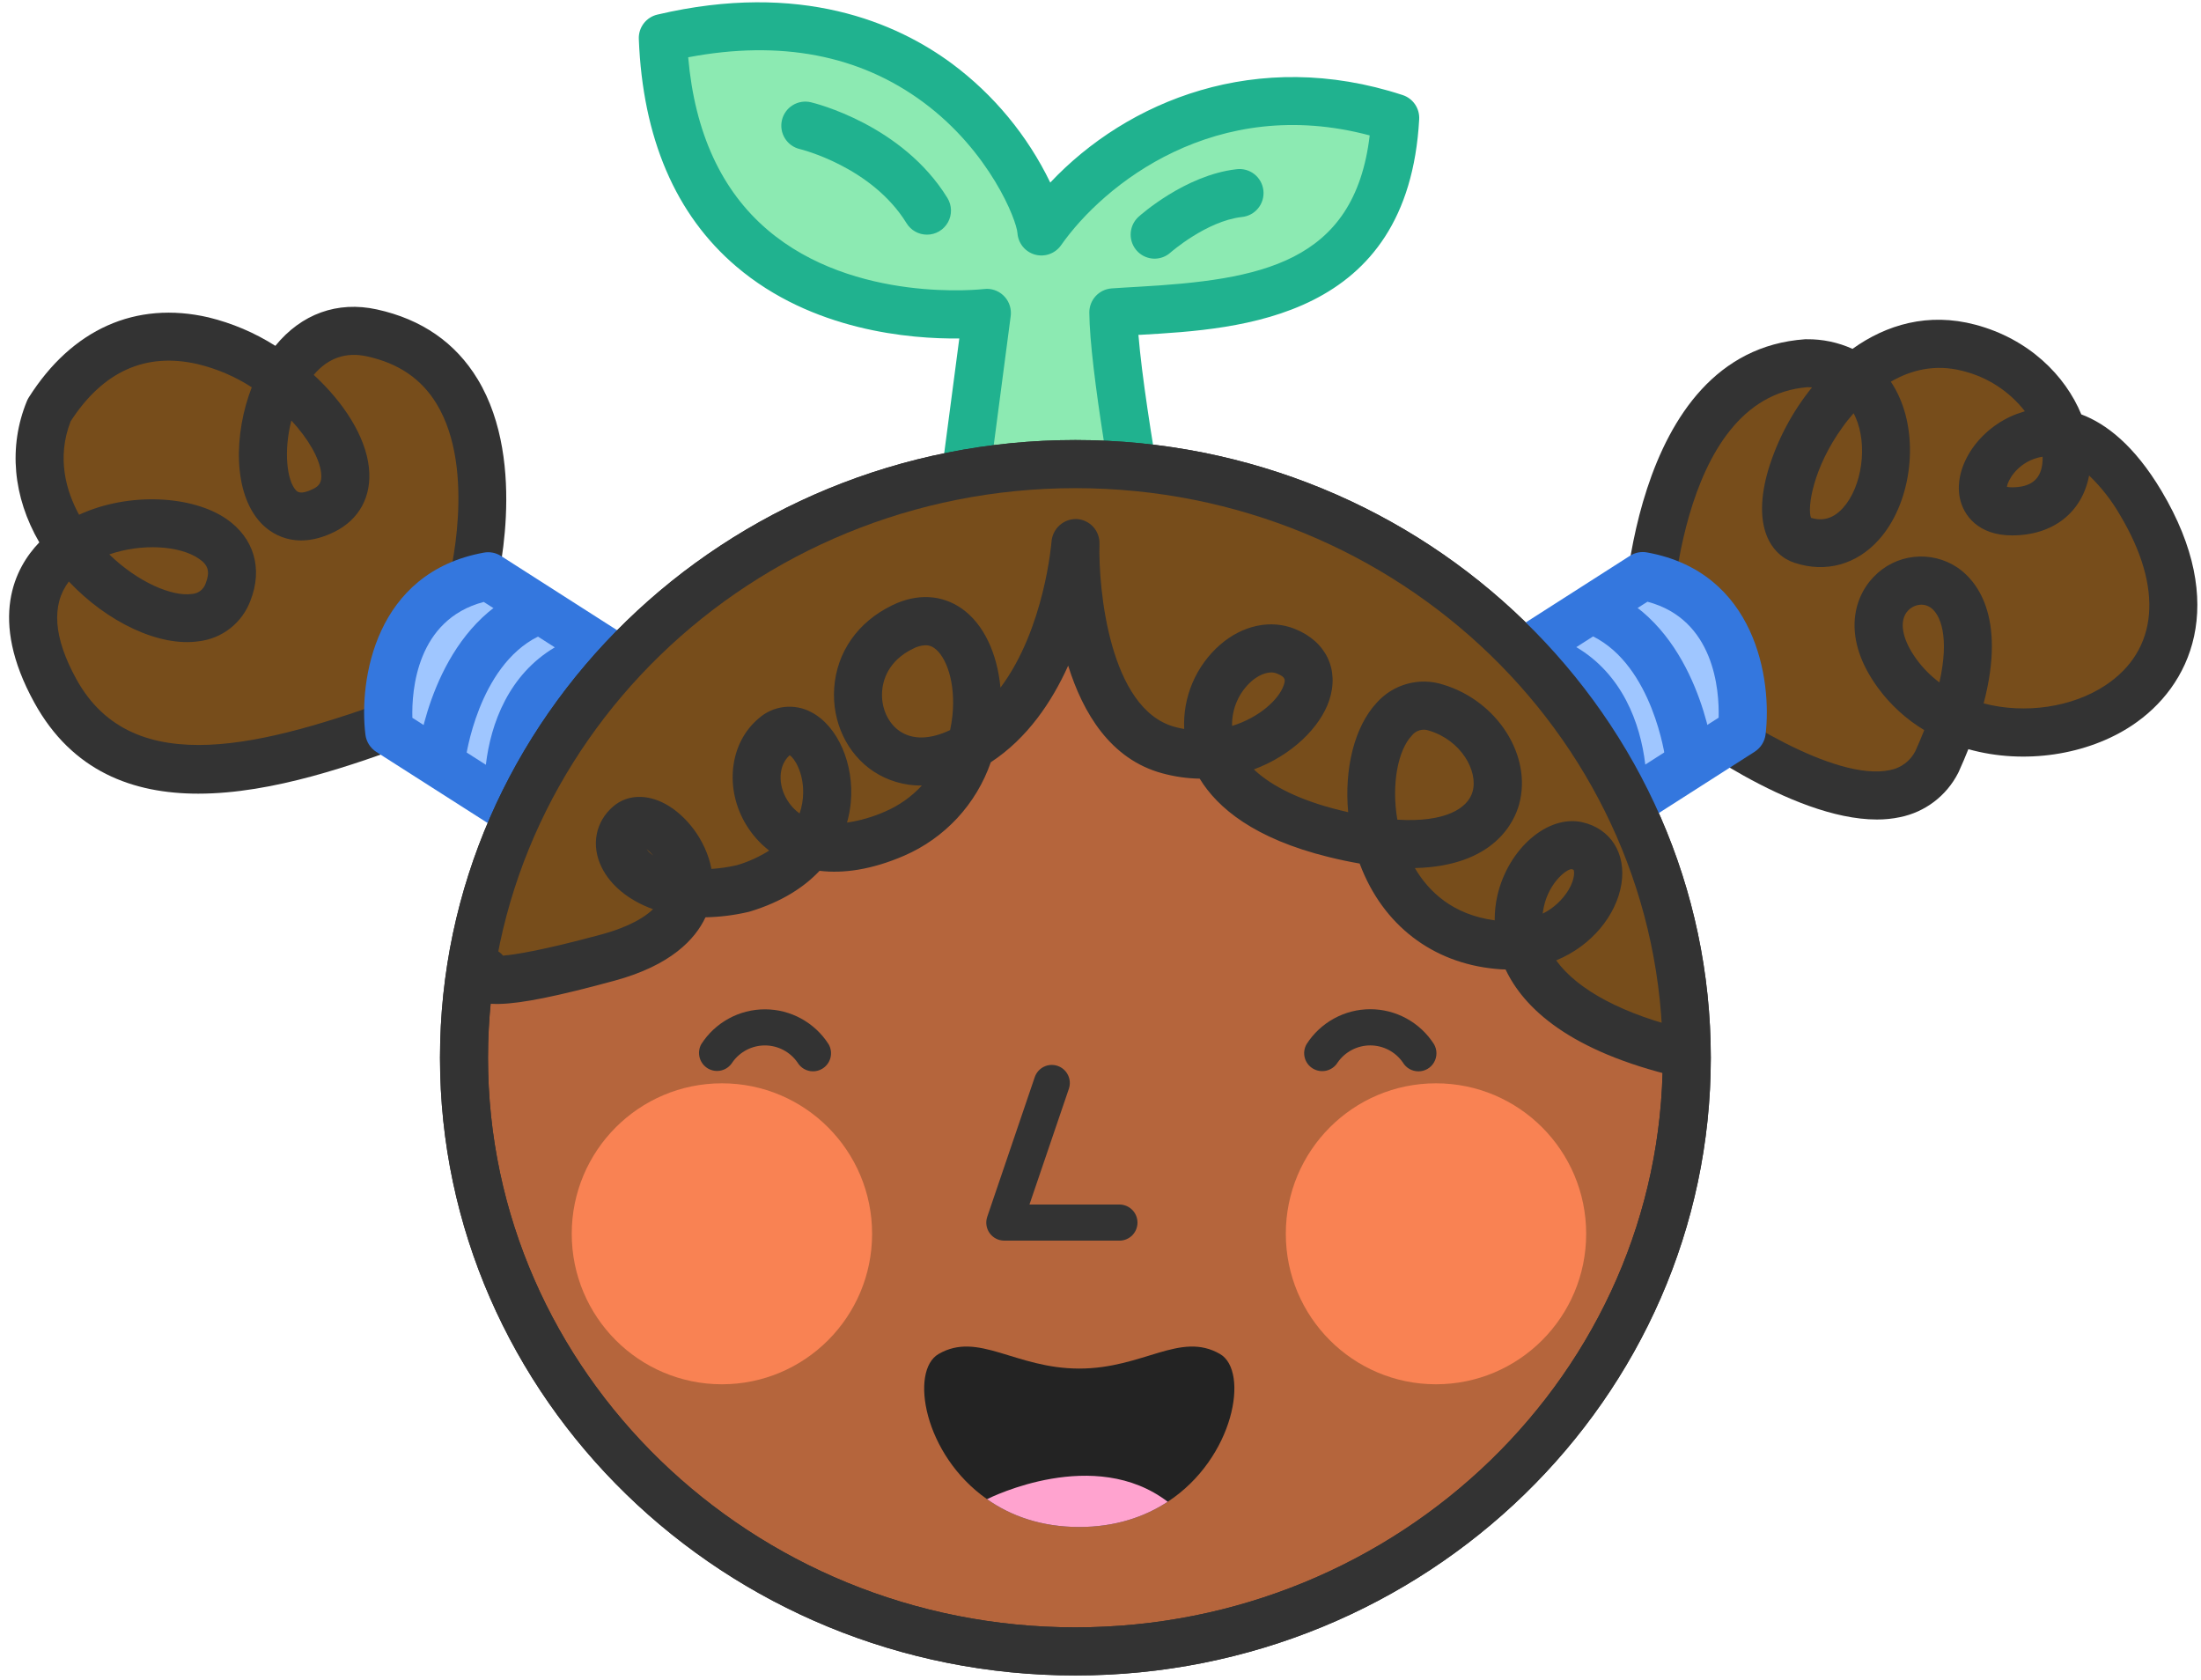
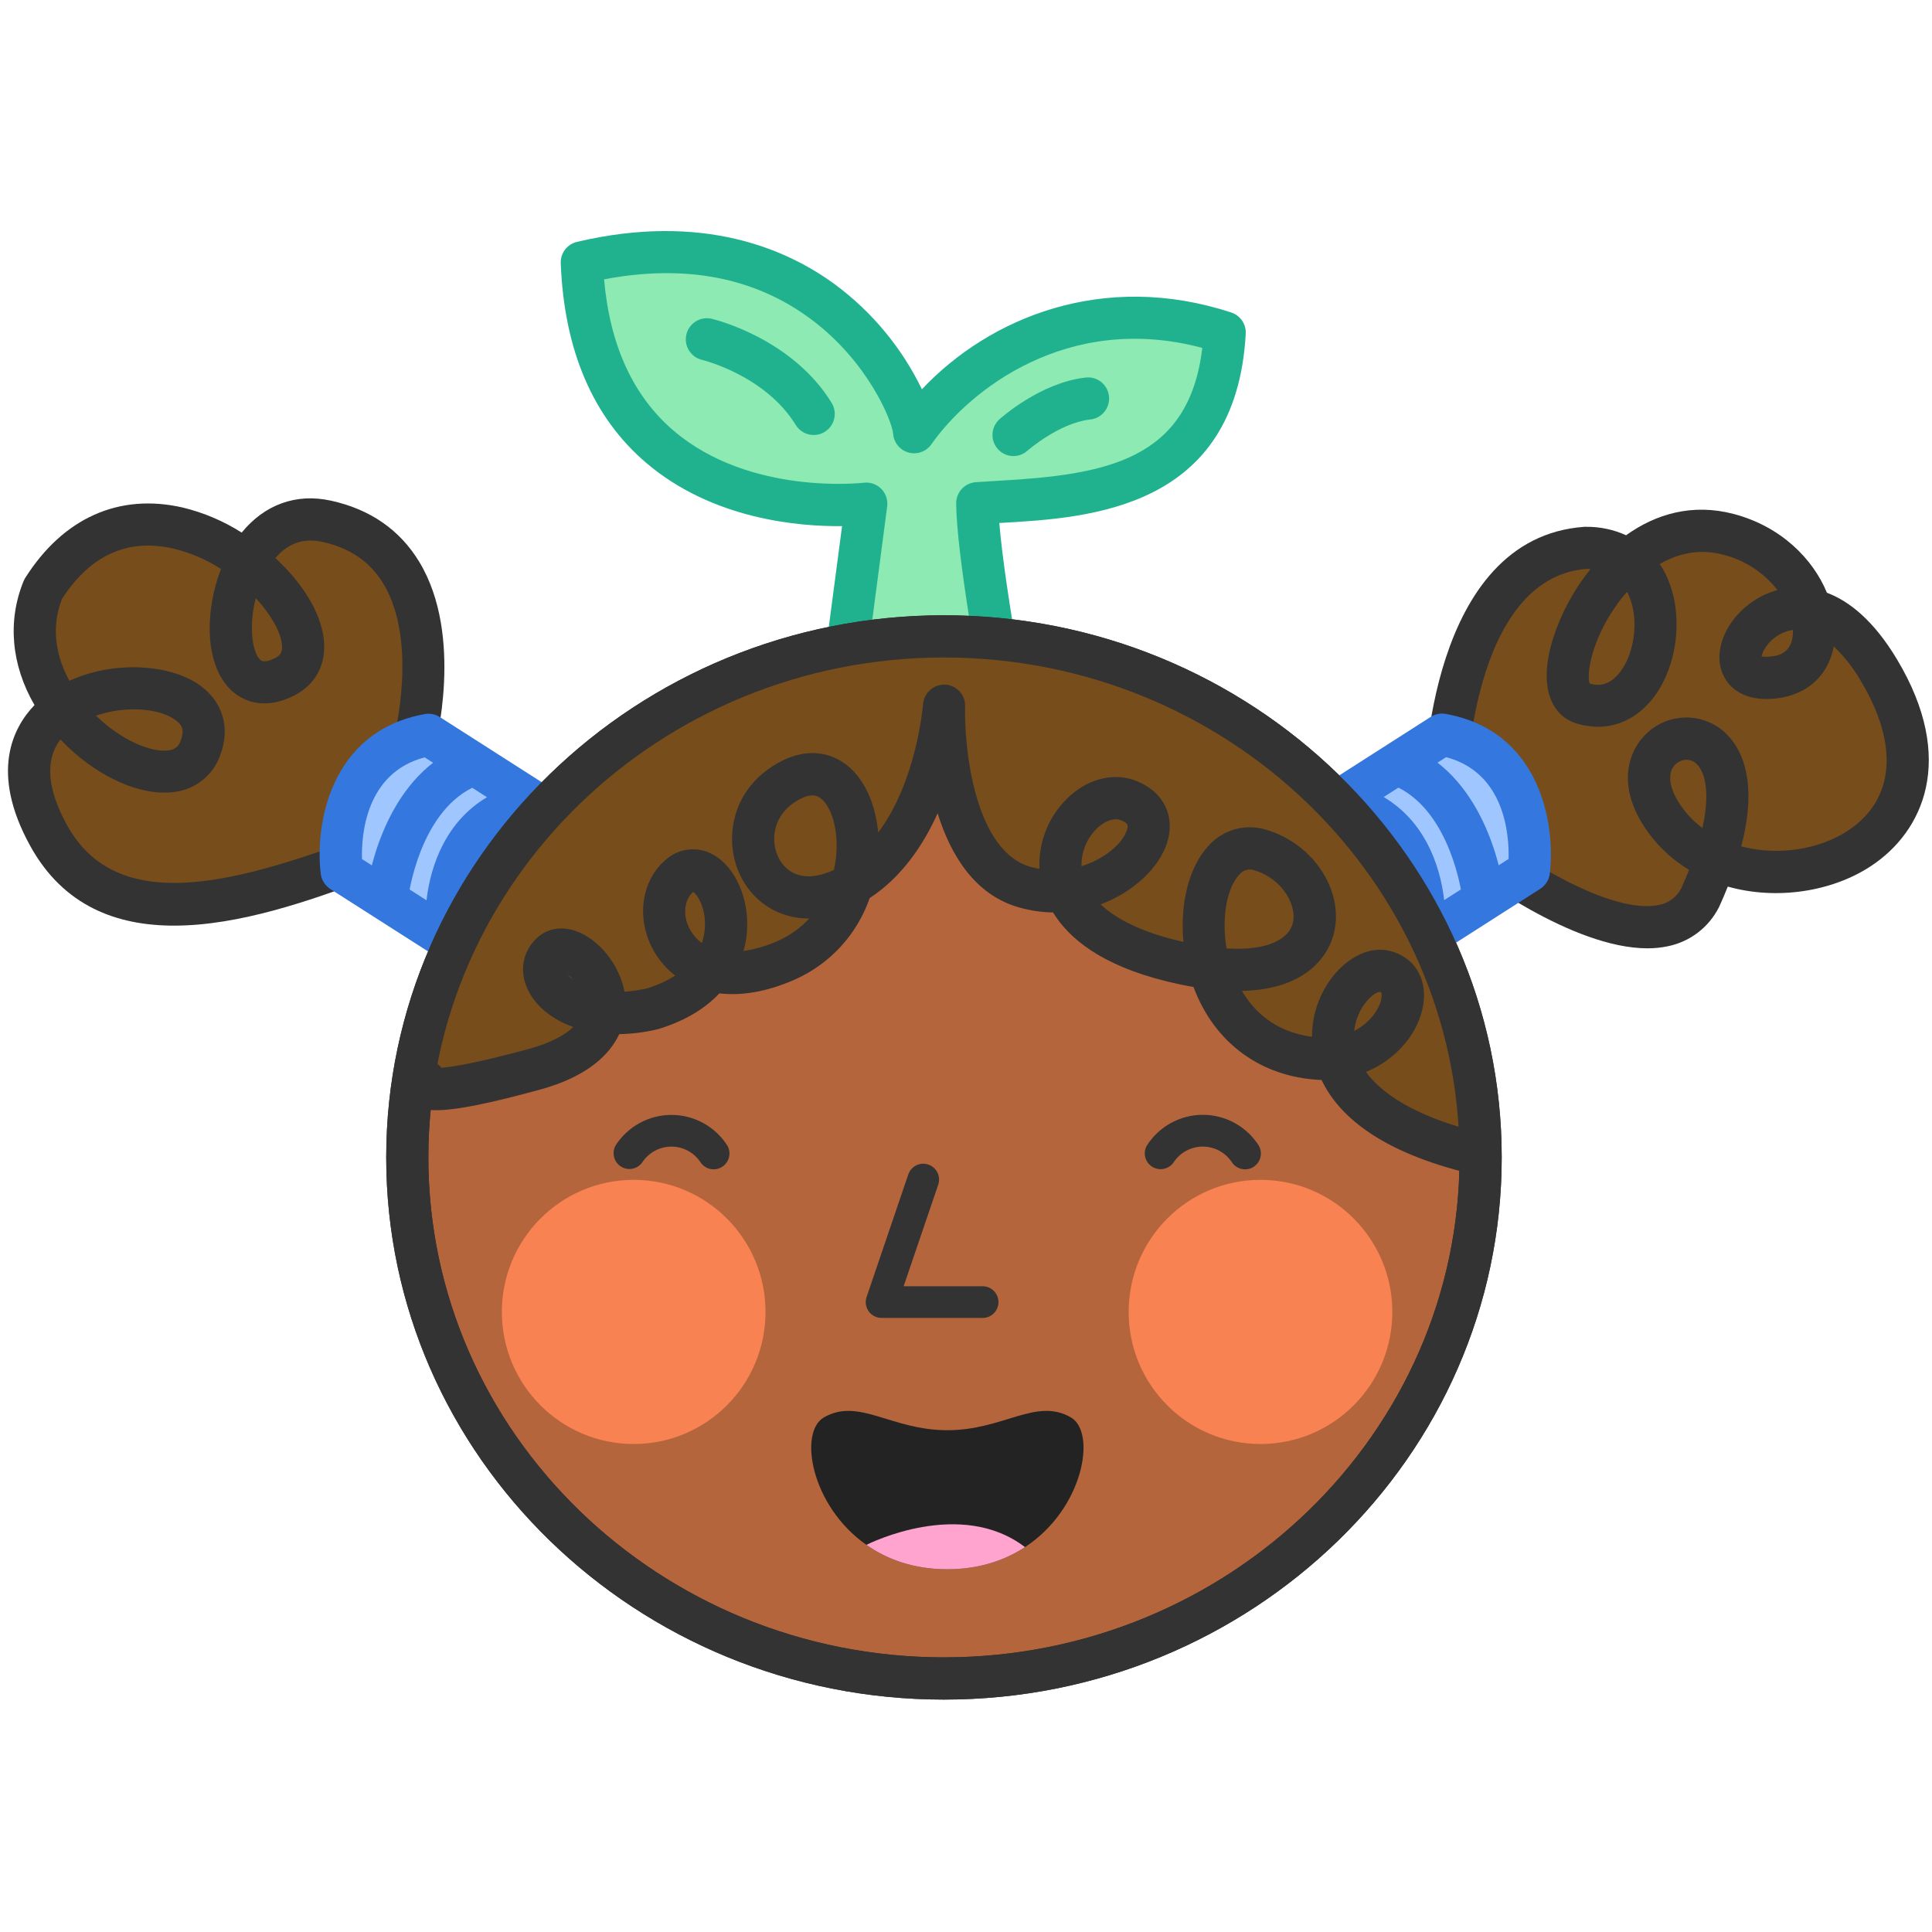
- <svg xmlns="http://www.w3.org/2000/svg" width="194" height="148" viewBox="0 0 194 148" fill="none">
+ <svg xmlns="http://www.w3.org/2000/svg" width="240" height="240" viewBox="0 0 194 148" fill="none">
  <path d="M83.676 52.737L86.987 27.578C86.987 27.578 59.502 30.962 58.419 3.354C82.577 -2.329 91.555 16.962 91.78 20.406C96.822 13.206 108.528 5.656 122.98 10.391C122.022 27.53 107.139 26.886 98.128 27.53C98.178 33.719 101.776 52.07 101.776 52.07L83.676 52.737Z" fill="#8CEAB2" />
  <path d="M83.676 54.858C83.374 54.858 83.076 54.794 82.802 54.669C82.527 54.544 82.282 54.362 82.084 54.135C81.885 53.908 81.737 53.641 81.65 53.351C81.562 53.062 81.538 52.758 81.577 52.458L84.555 29.829C80.26 29.884 71.572 29.171 64.898 23.486C59.54 18.926 56.648 12.172 56.306 3.436C56.286 2.944 56.438 2.46 56.736 2.068C57.034 1.676 57.459 1.4 57.937 1.288C70.575 -1.686 79.036 2.008 83.908 5.608C87.596 8.352 90.568 11.948 92.572 16.089C99.354 8.889 110.777 4.166 123.633 8.378C124.077 8.522 124.46 8.81 124.723 9.195C124.987 9.581 125.115 10.042 125.09 10.509C124.115 28.158 109.35 29.003 100.527 29.507H100.343C100.93 36.707 103.816 51.489 103.847 51.652C103.907 51.953 103.9 52.263 103.828 52.56C103.756 52.858 103.62 53.137 103.43 53.377C103.24 53.617 103.001 53.813 102.728 53.952C102.455 54.09 102.155 54.168 101.85 54.179L83.752 54.846L83.676 54.858ZM86.986 25.456C87.288 25.456 87.585 25.521 87.86 25.646C88.134 25.771 88.379 25.953 88.577 26.18C88.776 26.407 88.924 26.674 89.011 26.963C89.099 27.252 89.124 27.557 89.085 27.856L86.105 50.526L99.236 50.046C98.249 44.79 96.053 32.548 96.014 27.551C96.01 27.012 96.211 26.491 96.575 26.095C96.94 25.699 97.442 25.457 97.979 25.418C98.714 25.365 99.49 25.322 100.29 25.276C111.014 24.664 119.382 23.258 120.728 11.934C107.189 8.318 97.315 16.202 93.514 21.626C93.261 21.981 92.905 22.25 92.494 22.395C92.083 22.54 91.638 22.554 91.218 22.436C90.799 22.318 90.426 22.073 90.151 21.735C89.876 21.396 89.712 20.981 89.681 20.546C89.604 19.396 87.247 13.362 81.403 9.026C75.761 4.838 68.786 3.506 60.658 5.049C61.238 11.682 63.586 16.794 67.653 20.258C75.318 26.793 86.627 25.485 86.74 25.473C86.821 25.462 86.904 25.456 86.986 25.456Z" fill="#20B28F" />
  <path d="M101.776 20.68C101.776 20.68 105.33 17.479 109.201 17.027L101.776 20.68Z" fill="#8CEAB2" />
  <path d="M101.776 22.797C101.348 22.797 100.929 22.668 100.576 22.425C100.223 22.182 99.952 21.838 99.799 21.437C99.645 21.037 99.617 20.599 99.717 20.182C99.817 19.765 100.042 19.388 100.36 19.101C100.525 18.95 104.468 15.439 108.96 14.918C109.239 14.878 109.524 14.895 109.797 14.968C110.07 15.04 110.326 15.167 110.55 15.34C110.773 15.513 110.96 15.73 111.098 15.976C111.237 16.223 111.325 16.495 111.357 16.776C111.389 17.057 111.365 17.342 111.285 17.614C111.205 17.885 111.072 18.138 110.893 18.357C110.714 18.576 110.494 18.758 110.244 18.89C109.994 19.022 109.72 19.103 109.439 19.127C106.325 19.492 103.211 22.226 103.18 22.247C102.796 22.598 102.295 22.794 101.776 22.797Z" fill="#20B28F" />
  <path d="M70.981 11.08C70.981 11.08 78.138 12.772 81.705 18.568L70.981 11.08Z" fill="#8CEAB2" />
  <path d="M81.707 20.68C81.346 20.681 80.991 20.589 80.676 20.413C80.36 20.237 80.095 19.983 79.906 19.675C76.835 14.685 70.564 13.151 70.495 13.137C69.948 13.008 69.476 12.666 69.181 12.188C68.886 11.71 68.793 11.134 68.922 10.587C69.051 10.04 69.391 9.567 69.869 9.271C70.346 8.976 70.921 8.882 71.467 9.011C71.795 9.088 79.525 10.979 83.506 17.447C83.704 17.768 83.813 18.136 83.821 18.514C83.83 18.891 83.737 19.263 83.554 19.593C83.371 19.922 83.103 20.197 82.778 20.388C82.454 20.579 82.084 20.68 81.707 20.68Z" fill="#20B28F" />
  <path d="M145.219 54.201C145.219 54.201 146.05 37.161 153.602 33.189C161.155 29.217 163.493 33.319 163.493 33.319C163.493 33.319 169.647 28.103 175.75 31.459C181.854 34.814 181.842 38.263 181.842 38.263C181.842 38.263 185.636 38.467 188.158 43.471C190.681 48.474 197.862 58.722 183.765 63.652C175.734 65.486 172.243 63.328 172.243 63.328C172.243 63.328 171.506 69.746 167.453 69.832C163.4 69.918 155.924 68.913 152.141 63.501C148.359 58.089 145.219 54.201 145.219 54.201Z" fill="#774D1B" />
  <path d="M165.433 72.225C157.849 72.225 147.916 64.718 146.716 63.787C146.495 63.616 146.311 63.404 146.172 63.163C146.034 62.921 145.944 62.654 145.909 62.378C145.873 62.102 145.892 61.821 145.965 61.552C146.038 61.283 146.162 61.031 146.332 60.811C146.502 60.59 146.714 60.405 146.955 60.266C147.196 60.128 147.462 60.038 147.738 60.002C148.014 59.967 148.294 59.986 148.562 60.059C148.831 60.131 149.082 60.256 149.303 60.427C152.443 62.858 161.675 68.925 166.59 67.867C167.067 67.778 167.517 67.58 167.905 67.288C168.293 66.997 168.608 66.62 168.828 66.187C169.115 65.546 169.374 64.934 169.606 64.346C168.002 63.381 166.608 62.104 165.505 60.59C162.408 56.339 163.289 52.766 165.148 50.841C166.086 49.854 167.342 49.23 168.694 49.081C170.046 48.931 171.408 49.264 172.538 50.023C174.083 51.074 176.9 54.158 174.842 61.991C178.498 62.951 182.661 62.33 185.569 60.403C190.238 57.307 190.712 51.844 186.872 45.407C186.133 44.115 185.211 42.935 184.137 41.906C183.519 45.172 180.955 47.186 177.343 47.186C174.39 47.186 173.031 45.443 172.727 43.814C172.217 41.006 174.471 37.72 177.758 36.484C177.968 36.407 178.208 36.326 178.476 36.244C177.106 34.485 175.188 33.237 173.027 32.699C170.552 32.044 168.399 32.63 166.662 33.638C166.953 34.075 167.207 34.537 167.419 35.018C169.175 38.971 168.377 44.486 165.594 47.579C163.632 49.761 160.932 50.503 158.19 49.607C156.098 48.926 154.388 46.408 155.864 41.387C156.67 38.745 157.978 36.285 159.715 34.139C159.586 34.139 159.457 34.125 159.323 34.123C147.616 35.035 147.24 55.982 147.238 56.203C147.231 56.761 147.006 57.294 146.61 57.687C146.214 58.079 145.68 58.3 145.123 58.3H145.099C144.538 58.294 144.003 58.065 143.61 57.664C143.218 57.262 143 56.721 143.005 56.159C143.005 55.132 143.439 30.995 159.102 29.899H159.251C160.64 29.883 162.016 30.172 163.282 30.746C166.272 28.603 169.958 27.515 174.107 28.615C178.826 29.865 182.041 33.098 183.449 36.52C185.636 37.339 188.118 39.249 190.504 43.24C196.492 53.267 193.083 60.52 187.902 63.945C183.993 66.537 178.428 67.413 173.494 66.026C173.24 66.666 172.959 67.327 172.651 68.008C172.634 68.049 172.612 68.09 172.591 68.131C172.084 69.121 171.361 69.985 170.476 70.658C169.591 71.331 168.565 71.795 167.477 72.016C166.805 72.158 166.12 72.228 165.433 72.225ZM169.357 53.291C169.139 53.295 168.924 53.341 168.723 53.428C168.523 53.515 168.342 53.641 168.19 53.798C167.347 54.671 167.627 56.323 168.923 58.101C169.491 58.879 170.172 59.567 170.943 60.143C171.851 56.126 171.038 54.143 170.159 53.541C169.923 53.379 169.643 53.292 169.357 53.291ZM159.627 45.64C160.345 45.851 161.392 45.933 162.444 44.767C164.135 42.885 164.64 39.223 163.548 36.765C163.495 36.647 163.44 36.525 163.38 36.422C162.992 36.863 162.662 37.276 162.422 37.622C159.782 41.253 159.279 44.783 159.627 45.64ZM176.89 42.907C177.039 42.937 177.19 42.951 177.341 42.947C178.958 42.947 179.83 42.285 180.007 40.919C180.036 40.699 180.046 40.477 180.038 40.255C179.763 40.292 179.493 40.361 179.233 40.459C177.7 41.037 176.967 42.359 176.89 42.907Z" fill="#333333" />
  <path d="M32.026 64.792C32.026 64.792 42.777 60.254 42.71 43.293C42.643 26.332 27.619 26.896 25.485 32.423C17.328 29.927 9.658 25.915 4.901 35.32C0.144 44.726 6.475 48.482 6.475 48.482C6.475 48.482 2.57 50.095 3.121 54.196C3.672 58.298 6.439 69.292 17.065 68.289C27.691 67.286 32.026 64.792 32.026 64.792Z" fill="#774D1B" />
  <path d="M17.477 69.947C11.728 69.947 6.367 67.994 3.028 61.927C-1.054 54.52 1.32 50.032 3.464 47.8C1.138 43.79 0.726 39.364 2.367 35.356C2.415 35.242 2.472 35.132 2.537 35.027C6.35 29.001 11.972 26.491 18.37 27.969C20.461 28.477 22.454 29.325 24.27 30.479C26.56 27.669 29.734 26.505 33.222 27.271C37.165 28.135 40.152 30.201 42.099 33.417C46.624 40.886 43.711 51.919 43.587 52.377C43.41 52.883 43.049 53.304 42.575 53.554C42.102 53.804 41.551 53.865 41.035 53.724C40.518 53.584 40.074 53.252 39.792 52.796C39.51 52.34 39.411 51.794 39.514 51.268C39.56 51.093 42.058 41.479 38.487 35.599C37.145 33.388 35.133 32.015 32.331 31.403C30.484 31.003 28.915 31.547 27.652 33.038C30.323 35.498 32.204 38.457 32.513 41.171C32.8 43.72 31.677 45.806 29.427 46.898C25.906 48.607 23.753 46.898 22.991 46.084C20.512 43.432 20.608 38.212 22.191 34.132C20.732 33.188 19.123 32.498 17.434 32.092C12.842 31.029 9.074 32.726 6.226 37.132C4.97 40.365 5.835 43.288 6.968 45.364C11.373 43.336 16.976 43.67 19.968 45.743C22.397 47.423 23.183 50.126 22.071 52.943C21.714 53.901 21.1 54.741 20.297 55.372C19.494 56.002 18.533 56.398 17.52 56.517C14.056 57.023 9.467 54.854 6.068 51.249C4.501 53.32 4.724 56.21 6.731 59.855C11.742 68.954 23.465 65.639 35.047 61.466C35.575 61.275 36.157 61.302 36.665 61.541C37.173 61.78 37.566 62.211 37.756 62.74C37.947 63.269 37.92 63.852 37.681 64.361C37.443 64.87 37.012 65.264 36.484 65.455C31.229 67.372 24.086 69.947 17.477 69.947ZM9.634 48.861C12.181 51.338 15.194 52.593 16.916 52.346C17.188 52.331 17.45 52.234 17.666 52.068C17.882 51.901 18.043 51.674 18.128 51.415C18.524 50.414 18.368 49.804 17.553 49.255C15.85 48.064 12.466 47.877 9.634 48.861ZM25.683 37.058C24.986 39.746 25.288 42.357 26.081 43.204C26.201 43.334 26.483 43.636 27.583 43.101C28.115 42.842 28.405 42.525 28.302 41.661C28.16 40.406 27.197 38.697 25.679 37.058H25.683Z" fill="#333333" />
  <path d="M34.306 64.478C34.306 64.478 32.85 52.632 43.023 50.798L53.616 57.571C43.443 59.411 44.899 71.251 44.899 71.251L34.306 64.478Z" fill="#9FC6FF" />
  <path d="M44.904 73.367C44.501 73.368 44.107 73.254 43.768 73.036L33.166 66.266C32.904 66.097 32.682 65.873 32.516 65.609C32.35 65.344 32.245 65.047 32.208 64.737C31.621 59.951 33.047 50.443 42.65 48.703C43.175 48.607 43.717 48.714 44.166 49.002L54.758 55.775C55.116 56.005 55.397 56.338 55.564 56.73C55.73 57.122 55.776 57.555 55.693 57.973C55.611 58.391 55.404 58.774 55.102 59.073C54.798 59.372 54.413 59.573 53.994 59.649C45.939 61.108 46.954 70.595 47.002 70.999C47.048 71.397 46.98 71.801 46.807 72.162C46.633 72.524 46.361 72.83 46.022 73.043C45.687 73.255 45.3 73.367 44.904 73.367ZM36.357 63.268L42.825 67.401C43.256 63.71 44.875 59.438 48.902 57.052L42.638 53.049C36.719 54.611 36.28 60.844 36.347 63.268H36.357Z" fill="#3477DE" />
  <path d="M38.941 66.626C38.941 66.626 40.072 57.386 46.48 54.201L38.941 66.626Z" fill="#9FC6FF" />
  <path d="M38.944 68.742C38.855 68.743 38.767 68.737 38.678 68.725C38.403 68.692 38.137 68.604 37.896 68.467C37.654 68.33 37.442 68.147 37.272 67.927C37.101 67.708 36.975 67.458 36.901 67.19C36.827 66.922 36.807 66.642 36.841 66.366C36.892 65.944 38.197 55.953 45.539 52.302C45.788 52.179 46.059 52.105 46.336 52.086C46.613 52.068 46.892 52.104 47.155 52.193C47.418 52.282 47.661 52.422 47.871 52.605C48.08 52.788 48.252 53.01 48.375 53.26C48.498 53.509 48.572 53.781 48.59 54.059C48.609 54.336 48.573 54.615 48.484 54.879C48.396 55.143 48.256 55.387 48.073 55.596C47.891 55.806 47.668 55.978 47.419 56.102C42.13 58.742 41.05 66.805 41.04 66.887C40.976 67.399 40.727 67.869 40.342 68.211C39.956 68.552 39.459 68.741 38.944 68.742Z" fill="#3477DE" />
  <path d="M94.786 145.54C124.548 145.54 148.675 122.115 148.675 93.22C148.675 64.324 124.548 40.9 94.786 40.9C65.024 40.9 40.897 64.324 40.897 93.22C40.897 122.115 65.024 145.54 94.786 145.54Z" fill="#B5653C" />
  <path d="M94.786 147.662C63.905 147.662 38.782 123.239 38.782 93.22C38.782 63.201 63.905 38.781 94.786 38.781C125.668 38.781 150.793 63.203 150.793 93.22C150.793 123.237 125.668 147.662 94.786 147.662ZM94.786 43.022C66.238 43.022 43.014 65.541 43.014 93.22C43.014 120.899 66.238 143.421 94.786 143.421C123.335 143.421 146.56 120.902 146.56 93.22C146.56 65.538 123.335 43.022 94.786 43.022Z" fill="#333333" />
  <path d="M153.521 64.461C153.521 64.461 154.975 52.614 144.802 50.781L134.209 57.554C144.385 59.394 142.928 71.234 142.928 71.234L153.521 64.461Z" fill="#9FC6FF" />
  <path d="M142.929 73.353C142.629 73.353 142.333 73.289 142.06 73.166C141.787 73.042 141.543 72.862 141.344 72.638C141.146 72.413 140.997 72.148 140.908 71.862C140.819 71.575 140.792 71.273 140.828 70.975C140.876 70.579 141.889 61.091 133.833 59.63C133.415 59.554 133.029 59.353 132.726 59.055C132.423 58.756 132.217 58.372 132.135 57.954C132.053 57.536 132.098 57.103 132.265 56.712C132.432 56.32 132.713 55.988 133.072 55.759L143.664 48.986C144.113 48.697 144.654 48.59 145.178 48.688C154.784 50.426 156.197 59.935 155.622 64.72C155.584 65.03 155.478 65.327 155.313 65.591C155.147 65.856 154.926 66.08 154.664 66.249L144.074 73.022C143.732 73.24 143.334 73.354 142.929 73.353ZM138.94 57.033C142.967 59.416 144.584 63.691 145.018 67.382L151.485 63.249C151.547 60.825 151.111 54.592 145.209 53.03L138.94 57.033Z" fill="#3477DE" />
  <path d="M148.886 66.609C148.886 66.609 147.753 57.369 141.348 54.184L148.886 66.609Z" fill="#9FC6FF" />
  <path d="M148.884 68.728C148.369 68.728 147.871 68.539 147.484 68.197C147.098 67.855 146.85 67.383 146.786 66.87C146.769 66.733 145.677 58.71 140.407 56.082C139.904 55.832 139.522 55.392 139.343 54.859C139.164 54.326 139.204 53.744 139.454 53.241C139.703 52.737 140.142 52.354 140.674 52.174C141.206 51.995 141.787 52.035 142.29 52.285C149.632 55.936 150.935 65.927 150.987 66.349C151.056 66.907 150.9 67.47 150.555 67.913C150.209 68.357 149.702 68.644 149.145 68.713C149.059 68.723 148.971 68.728 148.884 68.728Z" fill="#3477DE" />
  <path d="M41.55 85.053C41.55 85.053 45.352 54.129 76.231 44.087C107.11 34.045 128.13 52.041 129.519 53.207C130.908 54.373 146.886 64.158 148.682 93.21C140.478 90.532 134.933 85.072 134.933 85.072C134.933 85.072 123.214 82.96 121.444 74.2C112.945 71.879 106.633 67.993 107.007 66.445C100.027 64.545 93.708 58.648 94.266 51.285C92.254 60.705 87.933 66.088 84.962 66.102C84.962 73.019 77.076 76.391 71.227 74.365C67.133 80.056 61.224 78.734 60.646 78.657C57.815 86.416 41.55 85.053 41.55 85.053Z" fill="#774D1B" />
  <path d="M94.786 147.662C63.905 147.662 38.782 123.239 38.782 93.22C38.782 63.201 63.905 38.781 94.786 38.781C125.668 38.781 150.793 63.203 150.793 93.22C150.793 123.237 125.668 147.662 94.786 147.662ZM94.786 43.022C66.238 43.022 43.014 65.541 43.014 93.22C43.014 120.899 66.238 143.421 94.786 143.421C123.335 143.421 146.56 120.902 146.56 93.22C146.56 65.538 123.335 43.022 94.786 43.022Z" fill="#333333" />
  <path d="M98.734 109.339H88.52C88.267 109.339 88.018 109.28 87.793 109.164C87.569 109.049 87.375 108.881 87.228 108.676C87.081 108.47 86.985 108.232 86.948 107.981C86.912 107.731 86.936 107.476 87.018 107.236L91.207 94.922C91.345 94.525 91.634 94.199 92.011 94.014C92.389 93.83 92.823 93.803 93.22 93.939C93.617 94.074 93.945 94.362 94.131 94.739C94.317 95.115 94.347 95.55 94.214 95.949L90.738 106.159H98.734C99.144 106.175 99.532 106.349 99.817 106.646C100.101 106.942 100.26 107.337 100.26 107.749C100.26 108.16 100.101 108.555 99.817 108.852C99.532 109.148 99.144 109.323 98.734 109.339Z" fill="#333333" />
  <path d="M63.631 121.998C70.942 121.998 76.868 116.061 76.868 108.736C76.868 101.411 70.942 95.474 63.631 95.474C56.321 95.474 50.394 101.411 50.394 108.736C50.394 116.061 56.321 121.998 63.631 121.998Z" fill="#F98253" />
  <path d="M126.571 121.998C133.881 121.998 139.808 116.061 139.808 108.736C139.808 101.411 133.881 95.474 126.571 95.474C119.26 95.474 113.334 101.411 113.334 108.736C113.334 116.061 119.26 121.998 126.571 121.998Z" fill="#F98253" />
  <path d="M125.016 94.418C124.741 94.418 124.47 94.345 124.231 94.209C123.991 94.072 123.791 93.875 123.651 93.638C123.328 93.174 122.898 92.794 122.398 92.532C121.897 92.27 121.341 92.133 120.776 92.133C120.212 92.133 119.655 92.27 119.155 92.532C118.654 92.794 118.224 93.174 117.902 93.638C117.683 93.995 117.333 94.252 116.927 94.353C116.521 94.454 116.092 94.392 115.732 94.18C115.371 93.969 115.109 93.622 115.003 93.217C114.897 92.812 114.956 92.382 115.166 92.02C115.769 91.077 116.599 90.301 117.58 89.763C118.561 89.225 119.661 88.943 120.779 88.943C121.897 88.943 122.997 89.225 123.977 89.763C124.958 90.301 125.788 91.077 126.391 92.02C126.534 92.262 126.61 92.538 126.611 92.819C126.613 93.1 126.541 93.376 126.401 93.62C126.262 93.864 126.06 94.067 125.818 94.207C125.575 94.347 125.299 94.421 125.018 94.42L125.016 94.418Z" fill="#333333" />
  <path d="M148.306 94.946C148.145 94.946 147.984 94.927 147.827 94.891C138.353 92.654 134.317 88.857 132.705 85.442C132.41 85.442 132.109 85.415 131.804 85.386C126.249 84.861 121.899 81.518 119.885 76.214C119.87 76.178 119.856 76.142 119.844 76.106C118.982 75.957 118.067 75.767 117.097 75.527C110.564 73.915 107.316 71.207 105.745 68.625C104.621 68.605 103.504 68.443 102.42 68.145C97.883 66.906 95.452 62.843 94.151 58.665C92.714 61.855 90.558 65.063 87.329 67.18C86.695 69.008 85.689 70.684 84.375 72.102C83.06 73.519 81.466 74.647 79.692 75.415C76.818 76.658 74.317 76.999 72.238 76.746C70.92 78.146 68.98 79.454 66.132 80.325L65.991 80.363C64.742 80.657 63.465 80.818 62.182 80.843C61.267 82.794 59.118 85.082 54.179 86.426C44.018 89.195 41.843 88.886 40.808 87.146C40.533 86.671 40.423 86.119 40.495 85.575C40.566 85.031 40.815 84.526 41.203 84.138C41.395 83.937 41.624 83.775 41.878 83.662C42.132 83.549 42.406 83.488 42.684 83.481C42.962 83.475 43.238 83.523 43.498 83.623C43.757 83.724 43.994 83.874 44.195 84.067C44.247 84.115 44.295 84.168 44.341 84.222C45.448 84.129 47.896 83.743 53.07 82.338C54.435 81.964 56.38 81.27 57.561 80.128C55.343 79.331 53.791 77.968 53.044 76.466C52.073 74.524 52.476 72.4 54.071 71.054C55.269 70.038 56.974 69.957 58.622 70.84C60.445 71.819 62.215 74.003 62.709 76.579C63.47 76.529 64.225 76.418 64.968 76.247C65.965 75.95 66.916 75.518 67.797 74.963C67.002 74.347 66.324 73.593 65.797 72.736C63.828 69.539 64.285 65.49 66.863 63.321C67.489 62.762 68.271 62.41 69.103 62.311C69.936 62.212 70.778 62.372 71.517 62.769C73.845 63.99 75.306 67.329 74.99 70.725C74.933 71.324 74.822 71.917 74.657 72.496C75.819 72.324 76.952 71.995 78.025 71.517C79.25 70.99 80.35 70.21 81.254 69.23H81.199C79.705 69.24 78.242 68.808 76.993 67.987C74.655 66.431 73.325 63.621 73.527 60.65C73.742 57.474 75.608 54.81 78.648 53.339C80.828 52.283 83.008 52.394 84.785 53.644C86.687 54.983 87.899 57.561 88.182 60.604C92.074 55.413 92.678 47.805 92.685 47.706C92.735 47.158 92.992 46.649 93.404 46.284C93.816 45.919 94.351 45.726 94.901 45.743C95.453 45.772 95.973 46.016 96.348 46.423C96.724 46.83 96.926 47.368 96.91 47.922C96.803 51.878 97.782 62.49 103.536 64.06C103.819 64.137 104.099 64.199 104.377 64.247C104.312 62.851 104.563 61.458 105.111 60.172C105.659 58.886 106.49 57.741 107.541 56.822C109.539 55.094 112.002 54.573 114.133 55.427C116.883 56.531 118.069 59.008 117.156 61.737C116.368 64.084 113.884 66.563 110.516 67.809C112.129 69.338 114.713 70.574 118.112 71.409C118.352 71.469 118.591 71.526 118.831 71.579C118.481 67.768 119.367 64.062 121.341 61.938C122.057 61.132 122.991 60.551 124.03 60.266C125.068 59.981 126.167 60.004 127.193 60.333C131.984 61.773 135.062 66.606 133.9 70.879C133.493 72.376 131.744 76.338 124.709 76.504C125.94 78.597 128.063 80.618 131.744 81.11C131.741 80.371 131.821 79.634 131.984 78.914C132.942 74.793 136.423 71.776 139.47 72.465C141.966 73.031 143.35 75.222 142.912 77.92C142.473 80.618 140.339 83.337 137.163 84.64C139.048 87.249 143.08 89.414 148.795 90.763C149.301 90.88 149.745 91.181 150.044 91.606C150.343 92.031 150.476 92.551 150.417 93.068C150.358 93.585 150.111 94.062 149.723 94.408C149.336 94.754 148.835 94.946 148.316 94.946H148.306ZM138.514 76.6C138.035 76.6 136.315 77.961 135.994 80.394L135.98 80.519C136.919 80.05 137.707 79.326 138.255 78.429C138.837 77.45 138.768 76.768 138.696 76.662C138.641 76.632 138.582 76.611 138.521 76.6H138.514ZM56.977 74.817C57.093 74.974 57.227 75.116 57.377 75.242C57.441 75.297 57.509 75.352 57.58 75.405C57.398 75.19 57.196 74.993 56.977 74.817ZM123.164 72.239C127.404 72.501 129.392 71.229 129.799 69.76C130.3 67.924 128.767 65.236 125.967 64.394C125.697 64.292 125.402 64.281 125.125 64.362C124.848 64.442 124.605 64.61 124.431 64.84C123.234 66.098 122.625 69.095 123.164 72.239ZM69.603 66.561C68.606 67.449 68.544 69.143 69.39 70.516C69.67 70.978 70.04 71.379 70.477 71.695C70.682 71.097 70.789 70.469 70.793 69.837C70.805 68.054 70.025 66.82 69.603 66.561ZM81.58 56.867C81.199 56.882 80.826 56.983 80.49 57.163C78.255 58.242 77.814 59.995 77.75 60.943C77.651 62.383 78.274 63.753 79.331 64.456C80.464 65.207 81.982 65.176 83.745 64.343C83.836 63.921 83.904 63.494 83.949 63.064C84.253 60.112 83.376 57.839 82.354 57.119C82.128 56.949 81.852 56.86 81.57 56.867H81.58ZM112.033 59.267C111.266 59.267 110.545 59.831 110.308 60.038C109.755 60.53 109.315 61.138 109.02 61.818C108.724 62.498 108.58 63.235 108.598 63.976C110.993 63.239 112.725 61.643 113.149 60.393C113.302 59.934 113.345 59.673 112.562 59.366C112.391 59.295 112.208 59.26 112.023 59.26L112.033 59.267Z" fill="#333333" />
  <path d="M71.648 94.417C71.375 94.415 71.107 94.343 70.87 94.207C70.633 94.07 70.435 93.875 70.295 93.64C69.972 93.175 69.543 92.796 69.042 92.534C68.541 92.272 67.985 92.135 67.421 92.135C66.856 92.135 66.299 92.272 65.799 92.534C65.299 92.796 64.869 93.175 64.546 93.64C64.326 93.99 63.979 94.241 63.578 94.339C63.177 94.437 62.753 94.375 62.397 94.166C62.041 93.956 61.78 93.616 61.67 93.217C61.56 92.818 61.61 92.392 61.808 92.029C62.411 91.086 63.241 90.31 64.222 89.772C65.203 89.234 66.303 88.953 67.422 88.953C68.54 88.953 69.64 89.234 70.621 89.772C71.602 90.31 72.432 91.086 73.035 92.029C73.14 92.21 73.208 92.41 73.235 92.617C73.262 92.824 73.249 93.034 73.195 93.236C73.141 93.438 73.048 93.627 72.921 93.792C72.794 93.958 72.636 94.097 72.456 94.201C72.211 94.346 71.932 94.42 71.648 94.417Z" fill="#333333" />
  <path d="M102.926 132.352C100.887 133.691 98.29 134.577 95.126 134.577C91.787 134.577 89.087 133.6 86.999 132.124C81.41 128.212 80.174 120.806 82.728 119.33C86.23 117.304 89.468 120.614 95.126 120.614C100.784 120.614 104.025 117.304 107.534 119.33C110.131 120.834 108.801 128.502 102.926 132.352Z" fill="#232323" />
  <path d="M102.925 132.352C100.887 133.691 98.29 134.577 95.126 134.577C91.787 134.577 89.087 133.6 86.998 132.124C87.372 131.942 96.472 127.427 102.925 132.352Z" fill="#FFA3CF" />
</svg>
